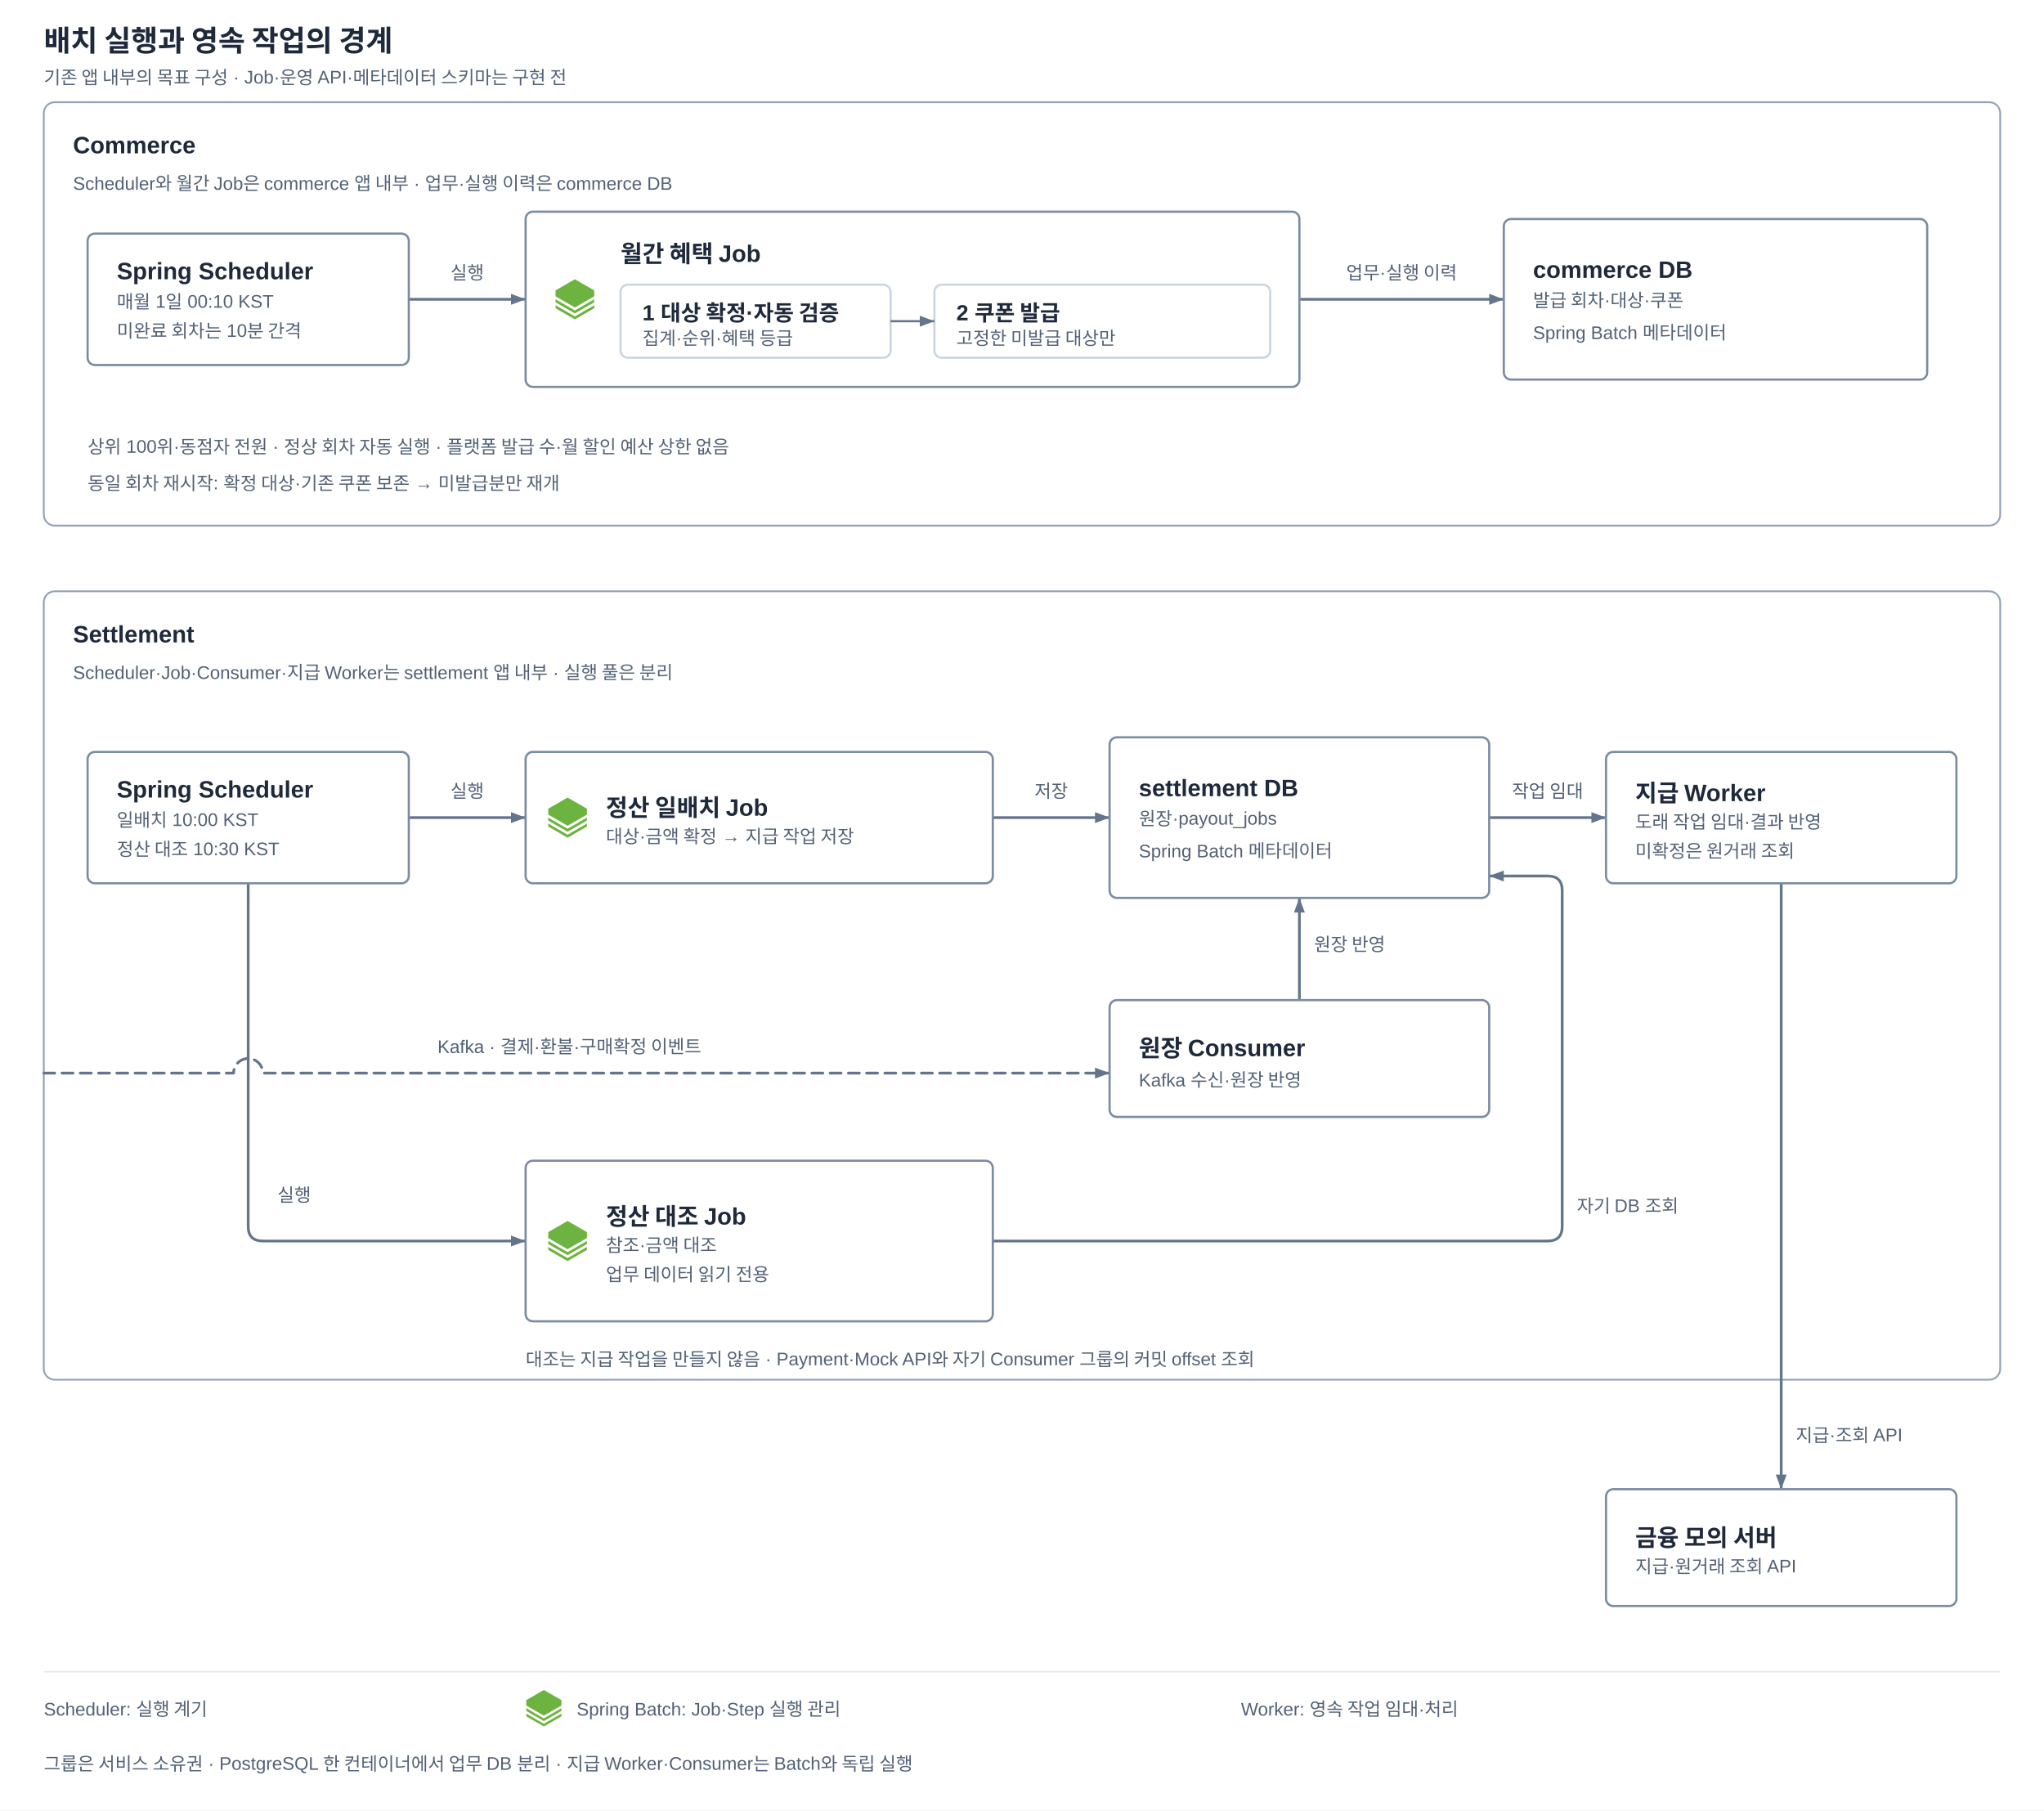
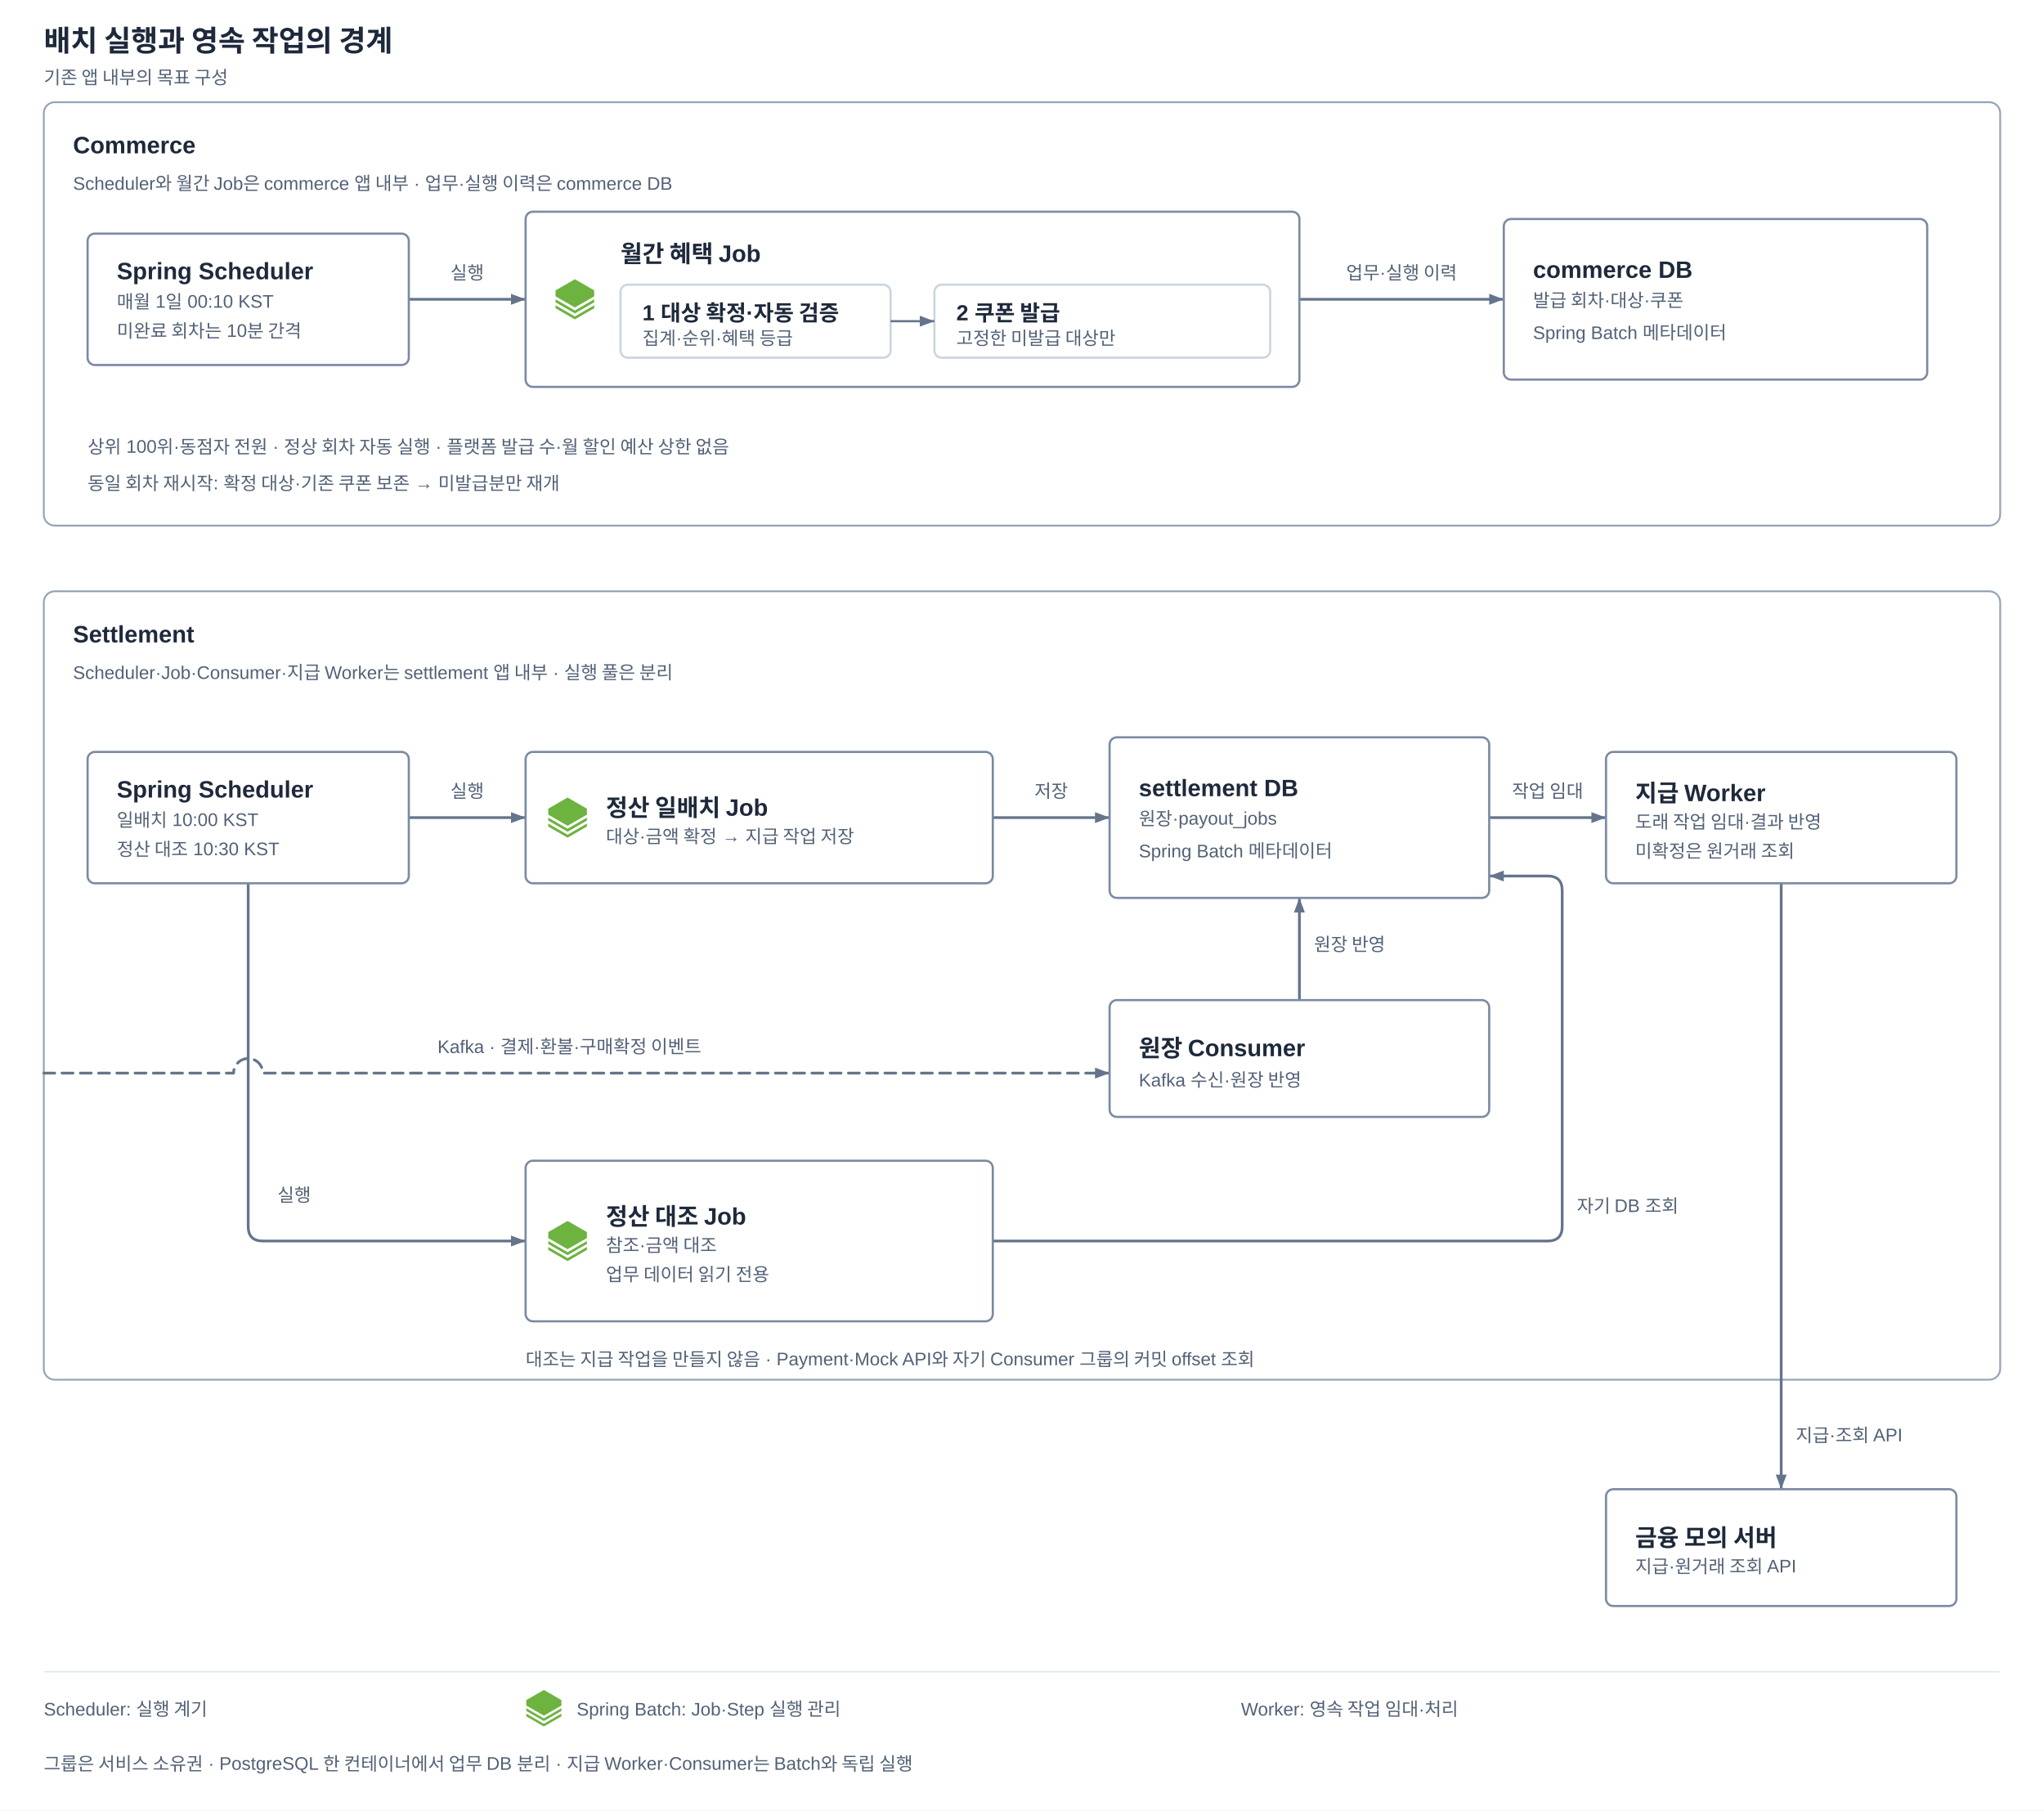
<svg xmlns="http://www.w3.org/2000/svg" width="1120" height="992" viewBox="0 0 1120 992" role="img" aria-labelledby="title desc" data-scope="service-execution">
  <defs>
    <symbol id="logo-springbatch" viewBox="0 0 150.49 156.27">
      <path d="M0,101.29v11.57l75.24,43.41,75.25-43.41V101.29L75.24,144.7ZM0,78.14V89.71l75.24,43.41,75.25-43.41V78.14L75.24,121.55ZM75.24,0,0,43.41V66.56L75.24,110l75.25-43.41V43.41Z" fill="#6db33f" />
    </symbol>
    <marker id="arrow" markerWidth="8" markerHeight="6" refX="8" refY="3" orient="auto-start-reverse" markerUnits="userSpaceOnUse" viewBox="0 0 8 6">
      <path d="M0 0 8 3 0 6Z" fill="#64748b" />
    </marker>
  </defs>
  <rect width="1120" height="992" fill="#fff" />
  <text x="24" y="28" font-family="Geist, Arial, Apple SD Gothic Neo, sans-serif" font-size="16" font-weight="600" fill="#1e293b">배치 실행과 영속 작업의 경계</text>
  <g id="commerce-owner" data-zone="service-ownership" data-box="24,56,1072,232">
    <rect x="24" y="56" width="1072" height="232" rx="6" fill="#fff" stroke="#94a3b8" stroke-width="1" />
    <text x="40" y="84" font-family="Geist, Arial, Apple SD Gothic Neo, sans-serif" font-size="13" font-weight="600" fill="#1e293b">Commerce</text>
    <text x="40" y="104" font-family="Geist, Arial, Apple SD Gothic Neo, sans-serif" font-size="10" font-weight="400" fill="#526176">Scheduler와 월간 Job은 commerce 앱 내부 · 업무·실행 이력은 commerce DB</text>
  </g>
  <g id="settlement-owner" data-zone="service-ownership" data-box="24,324,1072,432">
    <rect x="24" y="324" width="1072" height="432" rx="6" fill="#fff" stroke="#94a3b8" stroke-width="1" />
    <text x="40" y="352" font-family="Geist, Arial, Apple SD Gothic Neo, sans-serif" font-size="13" font-weight="600" fill="#1e293b">Settlement</text>
    <text x="40" y="372" font-family="Geist, Arial, Apple SD Gothic Neo, sans-serif" font-size="10" font-weight="400" fill="#526176">Scheduler·Job·Consumer·지급 Worker는 settlement 앱 내부 · 실행 풀은 분리</text>
  </g>
  <path id="reconciliation-read" data-edge="true" data-source="reconciliation-job" data-target="settlement-db" d="M544 680H848 Q856 680 856 672V488 Q856 480 848 480H816" fill="none" stroke="#64748b" stroke-width="1.5" stroke-linejoin="round" stroke-linecap="round" marker-end="url(#arrow)" />
  <path id="reconciliation-trigger" data-edge="true" data-source="settlement-scheduler" data-target="reconciliation-job" d="M136 484V672 Q136 680 144 680H288" fill="none" stroke="#64748b" stroke-width="1.5" stroke-linejoin="round" stroke-linecap="round" marker-end="url(#arrow)" />
  <path id="settlement-store" data-edge="true" data-source="settlement-daily-job" data-target="settlement-db" d="M544 448H608" fill="none" stroke="#64748b" stroke-width="1.5" stroke-linejoin="round" stroke-linecap="round" marker-end="url(#arrow)" />
  <path id="settlement-trigger" data-edge="true" data-source="settlement-scheduler" data-target="settlement-daily-job" d="M224 448H288" fill="none" stroke="#64748b" stroke-width="1.5" stroke-linejoin="round" stroke-linecap="round" marker-end="url(#arrow)" />
  <path id="commerce-trigger" data-edge="true" data-source="commerce-scheduler" data-target="monthly-benefit-job" d="M224 164H288" fill="none" stroke="#64748b" stroke-width="1.5" stroke-linejoin="round" stroke-linecap="round" marker-end="url(#arrow)" />
  <path id="commerce-store" data-edge="true" data-source="monthly-benefit-job" data-target="commerce-db" d="M712 164H824" fill="none" stroke="#64748b" stroke-width="1.5" stroke-linejoin="round" stroke-linecap="round" marker-end="url(#arrow)" />
  <path id="claim-payout" data-edge="true" data-source="settlement-db" data-target="payout-worker" d="M816 448H880" fill="none" stroke="#64748b" stroke-width="1.5" stroke-linejoin="round" stroke-linecap="round" marker-end="url(#arrow)" />
  <path id="apply-ledger" data-edge="true" data-source="ledger-consumer" data-target="settlement-db" d="M712 548V492" fill="none" stroke="#64748b" stroke-width="1.5" stroke-linejoin="round" stroke-linecap="round" marker-end="url(#arrow)" />
  <path id="consume-events" data-edge="true" data-source="kafka-input" data-target="ledger-consumer" d="M24 588H128 a8 8 0 0 1 16 0H608" fill="none" stroke="#64748b" stroke-width="1.5" stroke-linejoin="round" stroke-linecap="round" marker-end="url(#arrow)" stroke-dasharray="6 4" />
  <path id="payout-call" data-edge="true" data-source="payout-worker" data-target="finance-mock" d="M976 484V816" fill="none" stroke="#64748b" stroke-width="1.5" stroke-linejoin="round" stroke-linecap="round" marker-end="url(#arrow)" />
  <g id="commerce-scheduler" data-node="true" data-box="48,128,176,72" data-align-content="vertical-center" data-content-center-y="164.0">
    <rect x="48" y="128" width="176" height="72" rx="4" fill="#fff" stroke="#7b8ba2" stroke-width="1.2" />
    <text x="64" y="148.5" font-family="Geist, Arial, Apple SD Gothic Neo, sans-serif" font-size="13" font-weight="600" fill="#1e293b" text-anchor="start" dominant-baseline="central">Spring Scheduler</text>
    <text x="64" y="164.5" font-family="Geist, Arial, Apple SD Gothic Neo, sans-serif" font-size="10" font-weight="400" fill="#526176" text-anchor="start" dominant-baseline="central">매월 1일 00:10 KST</text>
    <text x="64" y="180.5" font-family="Geist, Arial, Apple SD Gothic Neo, sans-serif" font-size="10" font-weight="400" fill="#526176" text-anchor="start" dominant-baseline="central">미완료 회차는 10분 간격</text>
  </g>
  <g id="monthly-benefit-job" data-node="true" data-box="288,116,424,96" data-align-content="composite-center" data-content-center-y="164">
    <rect x="288" y="116" width="424" height="96" rx="4" fill="#fff" stroke="#7b8ba2" stroke-width="1.2" />
    <use href="#logo-springbatch" x="304" y="153" width="22" height="22" />
    <text x="340" y="138" font-family="Geist, Arial, Apple SD Gothic Neo, sans-serif" font-size="13" font-weight="600" fill="#1e293b" dominant-baseline="central">월간 혜택 Job</text>
    <rect x="340" y="156" width="148" height="40" rx="4" fill="#fff" stroke="#cbd5e1" stroke-width="1.2" />
    <rect x="512" y="156" width="184" height="40" rx="4" fill="#fff" stroke="#cbd5e1" stroke-width="1.2" />
    <path d="M488 176H512" fill="none" stroke="#64748b" stroke-width="1.2" marker-end="url(#arrow)" />
    <g data-step="1" data-align-content="vertical-center" data-content-center-y="176">
      <text x="352" y="168.5" font-family="Geist, Arial, Apple SD Gothic Neo, sans-serif" font-size="12" font-weight="600" fill="#1e293b" dominant-baseline="central">1  대상 확정·자동 검증</text>
      <text x="352" y="184.5" font-family="Geist, Arial, Apple SD Gothic Neo, sans-serif" font-size="10" font-weight="400" fill="#526176" dominant-baseline="central">집계·순위·혜택 등급</text>
    </g>
    <g data-step="2" data-align-content="vertical-center" data-content-center-y="176">
      <text x="524" y="168.5" font-family="Geist, Arial, Apple SD Gothic Neo, sans-serif" font-size="12" font-weight="600" fill="#1e293b" dominant-baseline="central">2  쿠폰 발급</text>
      <text x="524" y="184.5" font-family="Geist, Arial, Apple SD Gothic Neo, sans-serif" font-size="10" font-weight="400" fill="#526176" dominant-baseline="central">고정한 미발급 대상만</text>
    </g>
  </g>
  <g id="commerce-db" data-node="true" data-box="824,120.0,232,88" data-align-content="vertical-center" data-content-center-y="164.0">
    <rect x="824" y="120.0" width="232" height="88" rx="4" fill="#fff" stroke="#7b8ba2" stroke-width="1.2" />
    <text x="840" y="147.75" font-family="Geist, Arial, Apple SD Gothic Neo, sans-serif" font-size="13" font-weight="600" fill="#1e293b" text-anchor="start" dominant-baseline="central">commerce DB</text>
    <text x="840" y="163.75" font-family="Geist, Arial, Apple SD Gothic Neo, sans-serif" font-size="10" font-weight="400" fill="#526176" text-anchor="start" dominant-baseline="central">발급 회차·대상·쿠폰</text>
    <text x="840" y="179.75" font-family="Geist, Arial, Apple SD Gothic Neo, sans-serif" font-size="10" font-weight="400" fill="#526176" text-anchor="start" dominant-baseline="central">Spring Batch 메타데이터</text>
  </g>
  <g id="settlement-scheduler" data-node="true" data-box="48,412.0,176,72" data-align-content="vertical-center" data-content-center-y="448.0">
    <rect x="48" y="412.0" width="176" height="72" rx="4" fill="#fff" stroke="#7b8ba2" stroke-width="1.2" />
    <text x="64" y="432.5" font-family="Geist, Arial, Apple SD Gothic Neo, sans-serif" font-size="13" font-weight="600" fill="#1e293b" text-anchor="start" dominant-baseline="central">Spring Scheduler</text>
    <text x="64" y="448.5" font-family="Geist, Arial, Apple SD Gothic Neo, sans-serif" font-size="10" font-weight="400" fill="#526176" text-anchor="start" dominant-baseline="central">일배치 10:00 KST</text>
    <text x="64" y="464.5" font-family="Geist, Arial, Apple SD Gothic Neo, sans-serif" font-size="10" font-weight="400" fill="#526176" text-anchor="start" dominant-baseline="central">정산 대조 10:30 KST</text>
  </g>
  <g id="settlement-daily-job" data-node="true" data-box="288,412.0,256,72" data-align-content="vertical-center" data-content-center-y="448.0">
    <rect x="288" y="412.0" width="256" height="72" rx="4" fill="#fff" stroke="#7b8ba2" stroke-width="1.2" />
    <use href="#logo-springbatch" x="300" y="437.0" width="22" height="22" aria-hidden="true" />
    <text x="332" y="441.5" font-family="Geist, Arial, Apple SD Gothic Neo, sans-serif" font-size="13" font-weight="600" fill="#1e293b" text-anchor="start" dominant-baseline="central">정산 일배치 Job</text>
    <text x="332" y="457.5" font-family="Geist, Arial, Apple SD Gothic Neo, sans-serif" font-size="10" font-weight="400" fill="#526176" text-anchor="start" dominant-baseline="central">대상·금액 확정 → 지급 작업 저장</text>
  </g>
  <g id="settlement-db" data-node="true" data-box="608,404.0,208,88" data-align-content="vertical-center" data-content-center-y="448.0">
    <rect x="608" y="404.0" width="208" height="88" rx="4" fill="#fff" stroke="#7b8ba2" stroke-width="1.2" />
    <text x="624" y="431.75" font-family="Geist, Arial, Apple SD Gothic Neo, sans-serif" font-size="13" font-weight="600" fill="#1e293b" text-anchor="start" dominant-baseline="central">settlement DB</text>
    <text x="624" y="447.75" font-family="Geist, Arial, Apple SD Gothic Neo, sans-serif" font-size="10" font-weight="400" fill="#526176" text-anchor="start" dominant-baseline="central">원장·payout_jobs</text>
    <text x="624" y="463.75" font-family="Geist, Arial, Apple SD Gothic Neo, sans-serif" font-size="10" font-weight="400" fill="#526176" text-anchor="start" dominant-baseline="central">Spring Batch 메타데이터</text>
  </g>
  <g id="payout-worker" data-node="true" data-box="880,412,192,72" data-align-content="vertical-center" data-content-center-y="448.0">
    <rect x="880" y="412" width="192" height="72" rx="4" fill="#fff" stroke="#7b8ba2" stroke-width="1.2" />
    <text x="896" y="433.5" font-family="Geist, Arial, Apple SD Gothic Neo, sans-serif" font-size="13" font-weight="600" fill="#1e293b" text-anchor="start" dominant-baseline="central">지급 Worker</text>
    <text x="896" y="449.5" font-family="Geist, Arial, Apple SD Gothic Neo, sans-serif" font-size="10" font-weight="400" fill="#526176" text-anchor="start" dominant-baseline="central">도래 작업 임대·결과 반영</text>
    <text x="896" y="465.5" font-family="Geist, Arial, Apple SD Gothic Neo, sans-serif" font-size="10" font-weight="400" fill="#526176" text-anchor="start" dominant-baseline="central">미확정은 원거래 조회</text>
  </g>
  <g id="ledger-consumer" data-node="true" data-box="608,548,208,64" data-align-content="vertical-center" data-content-center-y="580.0">
    <rect x="608" y="548" width="208" height="64" rx="4" fill="#fff" stroke="#7b8ba2" stroke-width="1.2" />
    <text x="624" y="573.25" font-family="Geist, Arial, Apple SD Gothic Neo, sans-serif" font-size="13" font-weight="600" fill="#1e293b" text-anchor="start" dominant-baseline="central">원장 Consumer</text>
    <text x="624" y="589.25" font-family="Geist, Arial, Apple SD Gothic Neo, sans-serif" font-size="10" font-weight="400" fill="#526176" text-anchor="start" dominant-baseline="central">Kafka 수신·원장 반영</text>
  </g>
  <g id="finance-mock" data-node="true" data-box="880,816,192,64" data-align-content="vertical-center" data-content-center-y="848.0">
    <rect x="880" y="816" width="192" height="64" rx="4" fill="#fff" stroke="#7b8ba2" stroke-width="1.2" />
    <text x="896" y="841.5" font-family="Geist, Arial, Apple SD Gothic Neo, sans-serif" font-size="13" font-weight="600" fill="#1e293b" text-anchor="start" dominant-baseline="central">금융 모의 서버</text>
    <text x="896" y="857.5" font-family="Geist, Arial, Apple SD Gothic Neo, sans-serif" font-size="10" font-weight="400" fill="#526176" text-anchor="start" dominant-baseline="central">지급·원거래 조회 API</text>
  </g>
  <rect x="236.0" y="142" width="40" height="14" fill="#fff" />
  <text x="256" y="153" font-family="Geist, Arial, Apple SD Gothic Neo, sans-serif" font-size="10" font-weight="400" fill="#526176" text-anchor="middle">실행</text>
  <rect x="718.0" y="142" width="100" height="14" fill="#fff" />
  <text x="768" y="153" font-family="Geist, Arial, Apple SD Gothic Neo, sans-serif" font-size="10" font-weight="400" fill="#526176" text-anchor="middle">업무·실행 이력</text>
  <rect x="236.0" y="426" width="40" height="14" fill="#fff" />
  <text x="256" y="437" font-family="Geist, Arial, Apple SD Gothic Neo, sans-serif" font-size="10" font-weight="400" fill="#526176" text-anchor="middle">실행</text>
  <rect x="548.0" y="426" width="56" height="14" fill="#fff" />
  <text x="576" y="437" font-family="Geist, Arial, Apple SD Gothic Neo, sans-serif" font-size="10" font-weight="400" fill="#526176" text-anchor="middle">저장</text>
  <rect x="820.0" y="426" width="56" height="14" fill="#fff" />
  <text x="848" y="437" font-family="Geist, Arial, Apple SD Gothic Neo, sans-serif" font-size="10" font-weight="400" fill="#526176" text-anchor="middle">작업 임대</text>
  <rect x="720" y="509" width="72" height="16" fill="#fff" />
  <text x="720" y="521" font-family="Geist, Arial, Apple SD Gothic Neo, sans-serif" font-size="10" font-weight="400" fill="#526176">원장 반영</text>
  <rect x="200.0" y="566" width="224" height="14" fill="#fff" />
  <text x="312" y="577" font-family="Geist, Arial, Apple SD Gothic Neo, sans-serif" font-size="10" font-weight="400" fill="#526176" text-anchor="middle">Kafka · 결제·환불·구매확정 이벤트</text>
  <rect x="984" y="778" width="104" height="16" fill="#fff" />
  <text x="984" y="790" font-family="Geist, Arial, Apple SD Gothic Neo, sans-serif" font-size="10" font-weight="400" fill="#526176">지급·조회 API</text>
  <line x1="24" x2="1096" y1="916" y2="916" stroke="#e2e8f0" stroke-width="0.8" />
  <text x="24" y="970" font-family="Geist, Arial, Apple SD Gothic Neo, sans-serif" font-size="10" font-weight="400" fill="#526176">그룹은 서비스 소유권 · PostgreSQL 한 컨테이너에서 업무 DB 분리 · 지급 Worker·Consumer는 Batch와 독립 실행</text>
  <g id="kafka-input" data-port="external-event-input" data-point="24,588" />
  <g id="reconciliation-job" data-node="true" data-box="288,636,256,88" data-align-content="vertical-center" data-content-center-y="680.0">
    <rect x="288" y="636" width="256" height="88" rx="4" fill="#fff" stroke="#7b8ba2" stroke-width="1.2" />
    <use href="#logo-springbatch" x="300" y="669.0" width="22" height="22" aria-hidden="true" />
    <text x="332" y="665.5" font-family="Geist, Arial, Apple SD Gothic Neo, sans-serif" font-size="13" font-weight="600" fill="#1e293b" text-anchor="start" dominant-baseline="central">정산 대조 Job</text>
    <text x="332" y="681.5" font-family="Geist, Arial, Apple SD Gothic Neo, sans-serif" font-size="10" font-weight="400" fill="#526176" text-anchor="start" dominant-baseline="central">참조·금액 대조</text>
    <text x="332" y="697.5" font-family="Geist, Arial, Apple SD Gothic Neo, sans-serif" font-size="10" font-weight="400" fill="#526176" text-anchor="start" dominant-baseline="central">업무 데이터 읽기 전용</text>
  </g>
  <rect x="144" y="644" width="48" height="20" fill="#fff" />
  <text x="152" y="654" font-family="Geist, Arial, Apple SD Gothic Neo, sans-serif" font-size="10" font-weight="400" fill="#526176" text-anchor="start" dominant-baseline="central">실행</text>
  <rect x="864" y="650" width="88" height="20" fill="#fff" />
  <text x="864" y="660" font-family="Geist, Arial, Apple SD Gothic Neo, sans-serif" font-size="10" font-weight="400" fill="#526176" text-anchor="start" dominant-baseline="central">자기 DB 조회</text>
  <text x="288" y="744" font-family="Geist, Arial, Apple SD Gothic Neo, sans-serif" font-size="10" font-weight="400" fill="#526176" text-anchor="start" dominant-baseline="central">대조는 지급 작업을 만들지 않음 · Payment·Mock API와 자기 Consumer 그룹의 커밋 offset 조회</text>
  <text x="48" y="244" font-family="Geist, Arial, Apple SD Gothic Neo, sans-serif" font-size="10" font-weight="400" fill="#526176" text-anchor="start" dominant-baseline="central">상위 100위·동점자 전원 · 정상 회차 자동 실행 · 플랫폼 발급 수·월 할인 예산 상한 없음</text>
  <text x="48" y="264" font-family="Geist, Arial, Apple SD Gothic Neo, sans-serif" font-size="10" font-weight="400" fill="#526176" text-anchor="start" dominant-baseline="central">동일 회차 재시작: 확정 대상·기존 쿠폰 보존 → 미발급분만 재개</text>
-   <text x="24" y="46" font-family="Geist, Arial, Apple SD Gothic Neo, sans-serif" font-size="10" fill="#526176">기존 앱 내부의 목표 구성 · Job·운영 API·메타데이터 스키마는 구현 전</text>
+   <text x="24" y="46" font-family="Geist, Arial, Apple SD Gothic Neo, sans-serif" font-size="10" fill="#526176">기존 앱 내부의 목표 구성</text>
  <text x="24" y="940" font-family="Geist, Arial, Apple SD Gothic Neo, sans-serif" font-size="10" fill="#526176">Scheduler: 실행 계기</text>
  <text x="316" y="940" font-family="Geist, Arial, Apple SD Gothic Neo, sans-serif" font-size="10" fill="#526176">Spring Batch: Job·Step 실행 관리</text>
  <text x="680" y="940" font-family="Geist, Arial, Apple SD Gothic Neo, sans-serif" font-size="10" fill="#526176">Worker: 영속 작업 임대·처리</text>
  <use href="#logo-springbatch" x="288" y="926" width="20" height="20" />
</svg>
